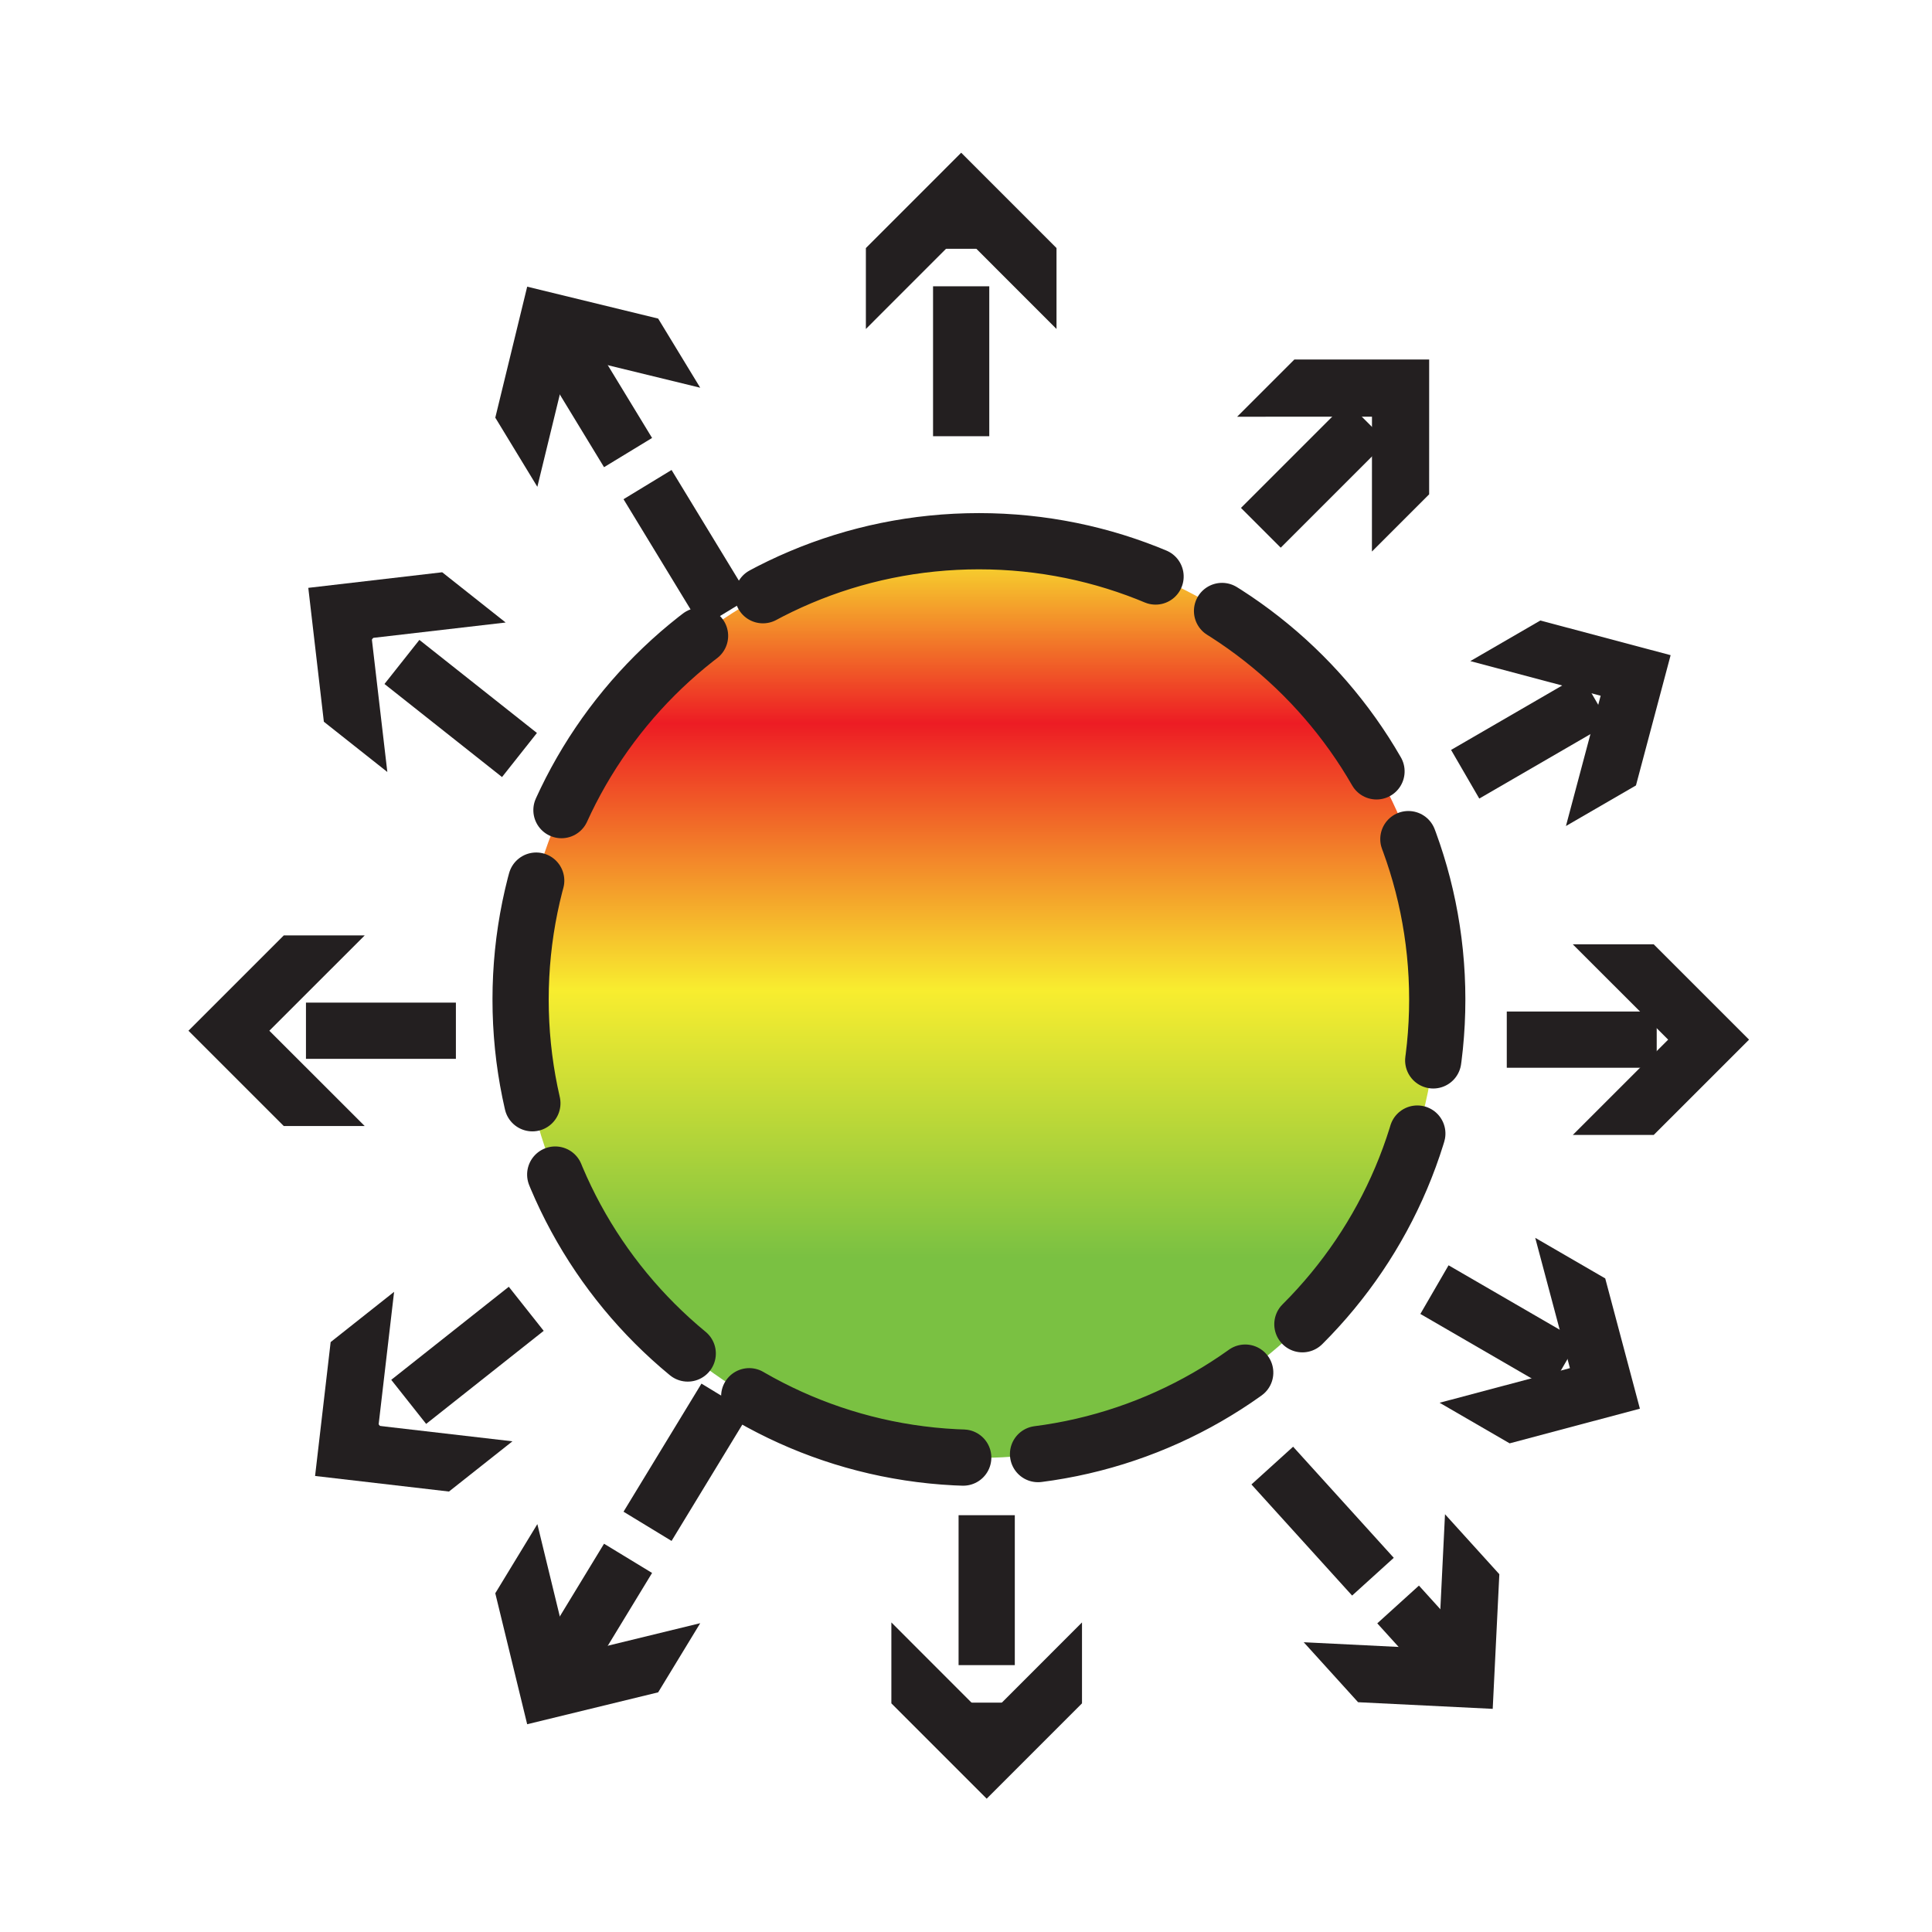
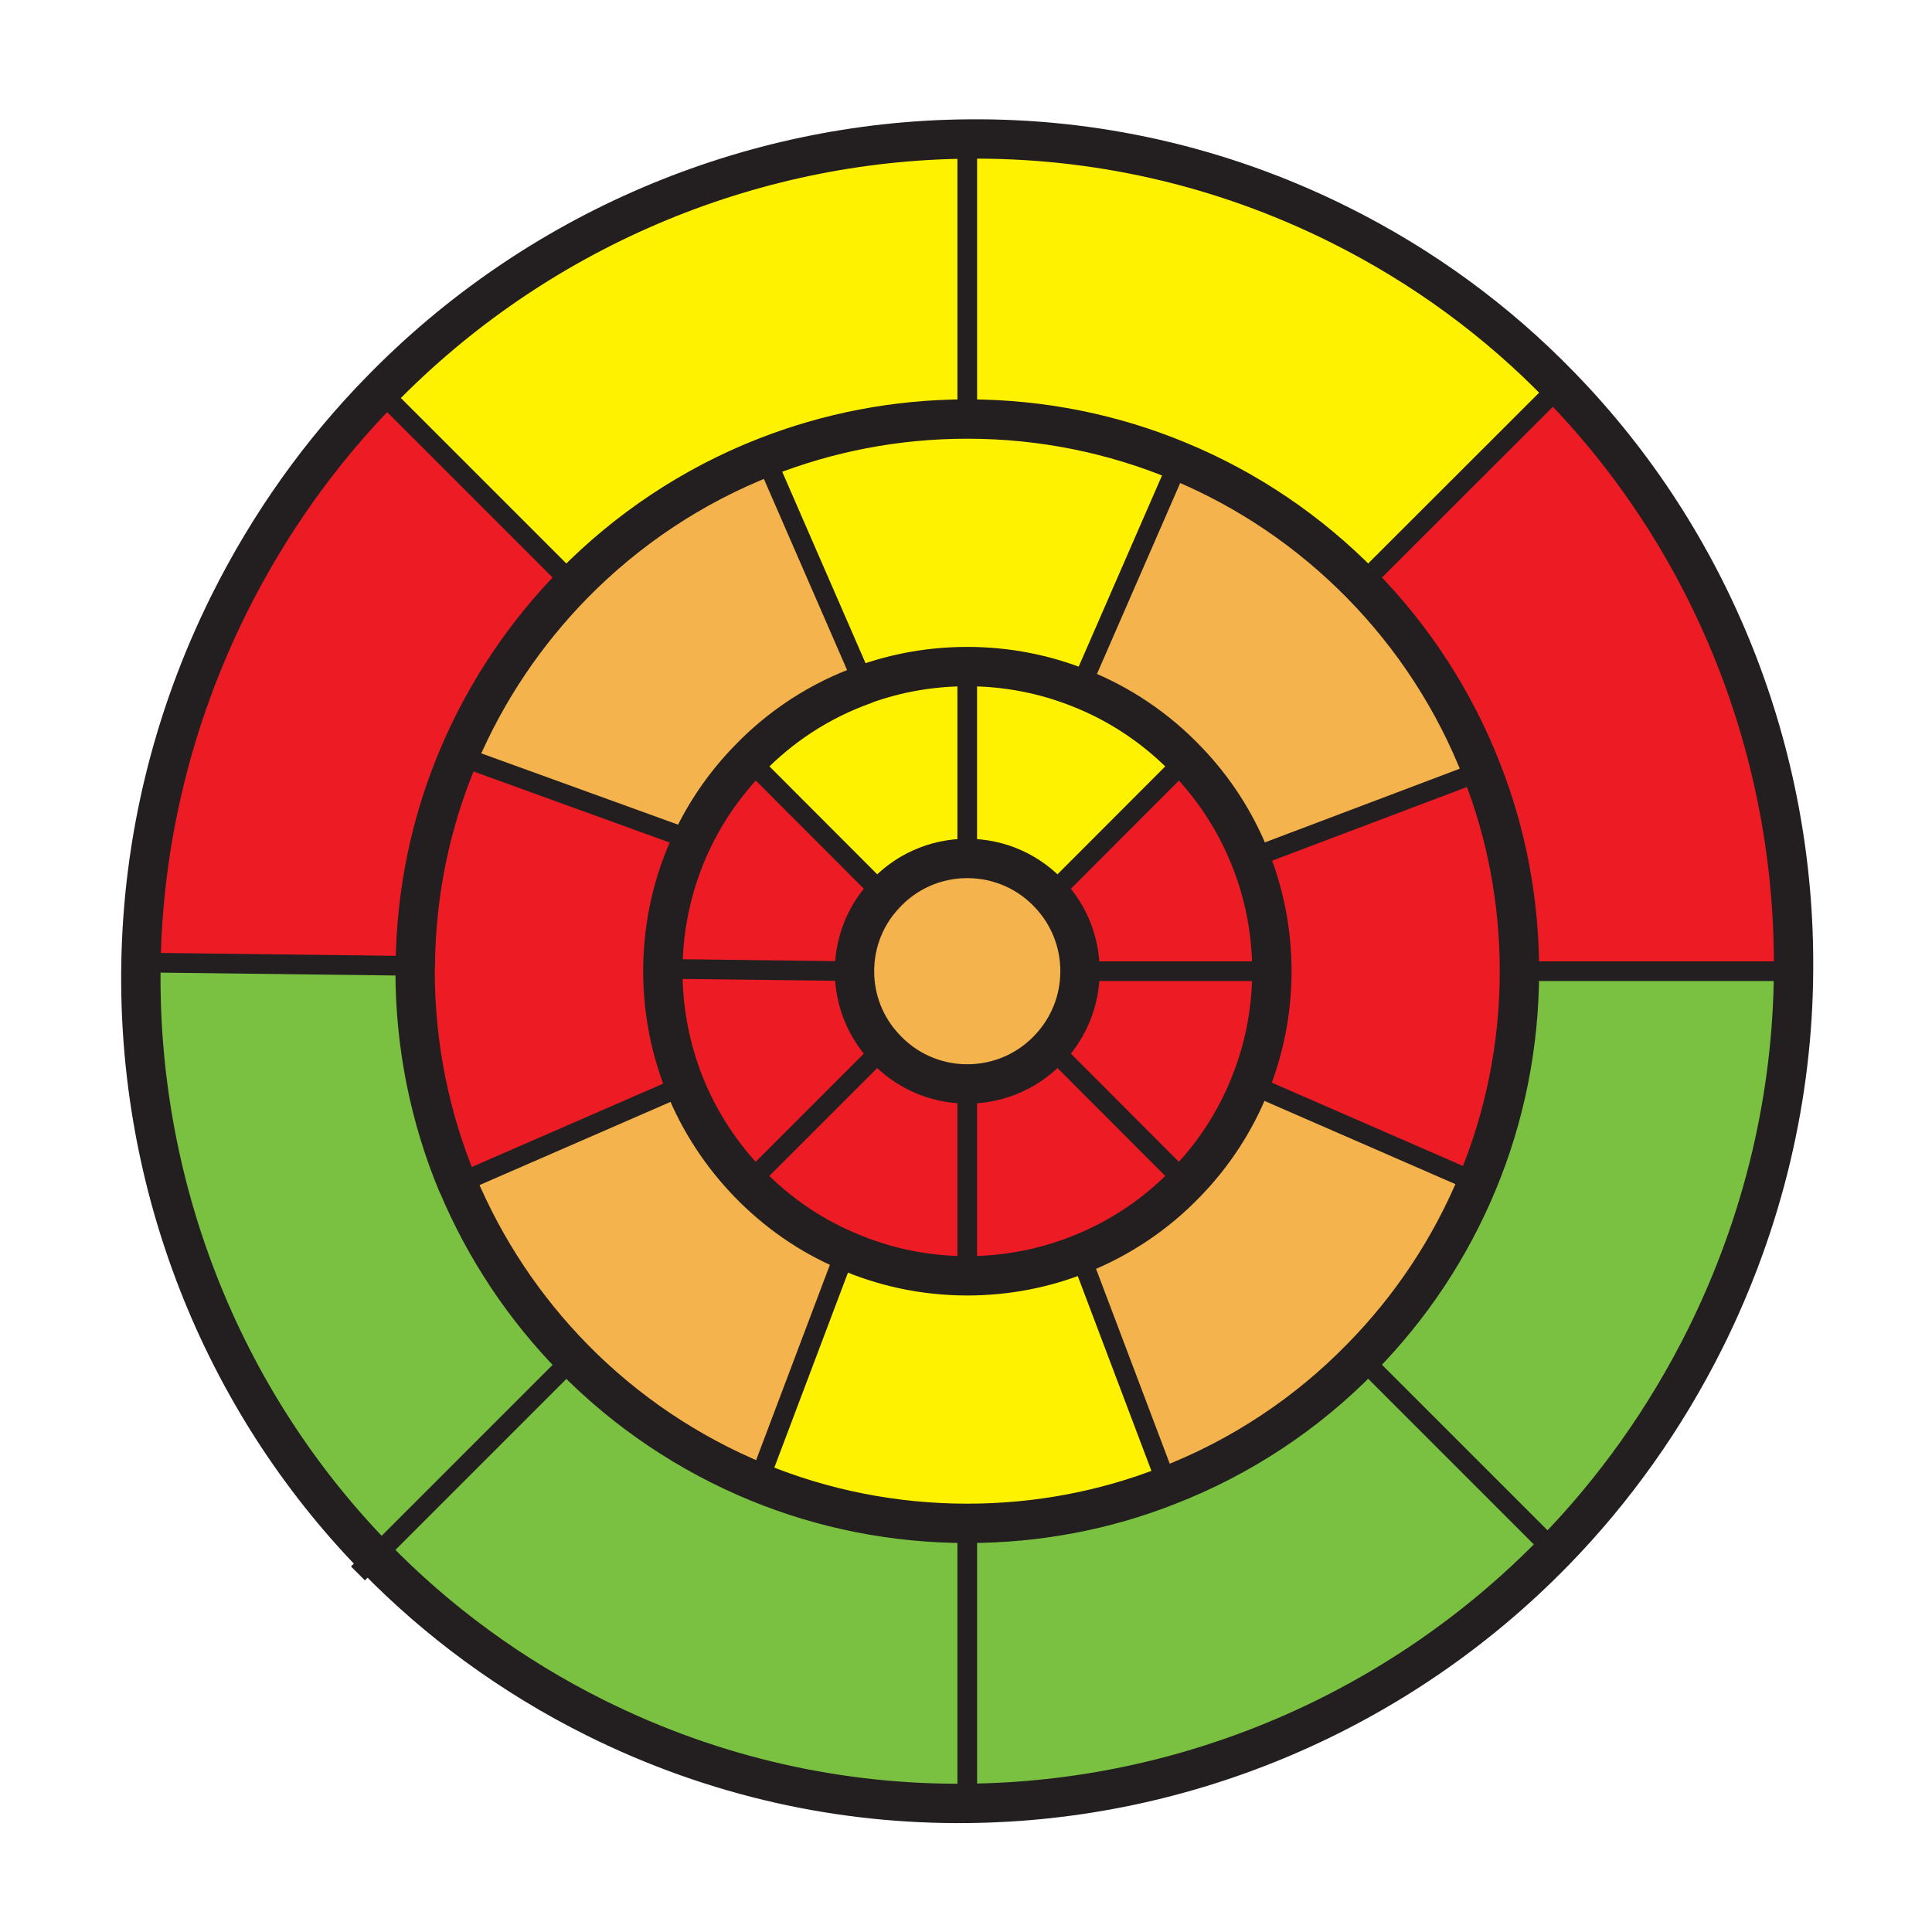
- <svg xmlns="http://www.w3.org/2000/svg" width="100%" height="100%" viewBox="0 0 451 451" version="1.1" xml:space="preserve" style="fill-rule:evenodd;clip-rule:evenodd;stroke-linecap:round;stroke-linejoin:round;stroke-miterlimit:10;">
-   <g transform="matrix(1,0,0,1,-3558,-4586)">
-     <g id="radbenefit" transform="matrix(1,0,0,1,-0.48228,-0.079824)">
-       <rect x="3558.48" y="4586.08" width="450" height="450" style="fill:none;" />
-       <clipPath id="_clip1">
-         <rect x="3558.48" y="4586.08" width="450" height="450" />
-       </clipPath>
-       <g clip-path="url(#_clip1)">
-         <g transform="matrix(0,-4.16667,-4.16667,0,3787,4712.42)">
-           <path d="M-25.678,-25.677C-39.859,-25.677 -51.356,-14.181 -51.356,0.001C-51.356,14.183 -39.859,25.678 -25.678,25.678C-11.495,25.678 -0,14.183 -0,0.001C-0,-14.181 -11.495,-25.677 -25.678,-25.677" style="fill:url(#_Linear2);fill-rule:nonzero;" />
+ <svg xmlns="http://www.w3.org/2000/svg" width="100%" height="100%" viewBox="0 0 450 450" version="1.1" xml:space="preserve" style="fill-rule:evenodd;clip-rule:evenodd;stroke-linecap:round;stroke-linejoin:round;stroke-miterlimit:10;">
+   <g transform="matrix(1,0,0,1,-3062,-4584)">
+     <g id="skydomebenefit" transform="matrix(1,0,0,1,-0.555886,-0.170097)">
+       <rect x="3062.56" y="4584.17" width="450" height="450" style="fill:none;" />
+       <g transform="matrix(4.16667,0,0,4.16667,3065.27,4583.69)">
+         <g transform="matrix(1,0,0,1,82.1839,32.8799)">
+           <path d="M0,10.329C-1.529,6.391 -3.839,2.86 -6.743,-0.099L4.367,-11.198C12.881,-2.464 17.534,9.361 17.424,21.527L2.101,21.527C2.101,17.578 1.364,13.794 0,10.329" style="fill:rgb(237,28,36);fill-rule:nonzero;" />
        </g>
-         <g transform="matrix(0,-4.16667,-4.16667,0,3787,4712.42)">
-           <ellipse cx="-25.678" cy="0" rx="25.678" ry="25.678" style="fill:none;stroke:rgb(35,31,32);stroke-width:3.15px;stroke-dasharray:12.6,4.2;" />
+         <g transform="matrix(1,0,0,1,84.2849,86.835)">
+           <path d="M0,-32.428L15.323,-32.428C15.279,-25.531 13.684,-18.524 10.395,-11.902C8.151,-7.403 5.291,-3.41 1.969,0L-8.844,-10.813C-6.094,-13.607 -3.883,-16.918 -2.354,-20.592C-0.836,-24.233 0,-28.237 0,-32.428" style="fill:rgb(122,193,66);fill-rule:nonzero;" />
        </g>
-         <g transform="matrix(-4.16667,0,0,4.16667,3617.48,4826.69)">
-           <path d="M-11.382,0L0,0" style="fill:none;fill-rule:nonzero;stroke:rgb(35,31,32);stroke-width:3.15px;stroke-linecap:butt;stroke-linejoin:miter;stroke-dasharray:8.4,2.1;" />
+         <g transform="matrix(1,0,0,1,86.5509,18.9099)">
+           <path d="M0,2.772L-11.11,13.871C-13.992,10.934 -17.446,8.58 -21.296,6.985C-24.937,5.467 -28.941,4.631 -33.132,4.631L-33.132,-11.022C-26.136,-11.099 -19.041,-9.57 -12.364,-6.248C-7.634,-3.894 -3.487,-0.825 0,2.772" style="fill:rgb(255,242,0);fill-rule:nonzero;" />
        </g>
-         <g transform="matrix(4.16667,0,0,4.16667,3643.62,4848.94)">
-           <path d="M0,-10.68L-5.343,-5.34L0,0L-4.534,0L-9.875,-5.34L-4.534,-10.68L0,-10.68Z" style="fill:rgb(35,31,32);fill-rule:nonzero;" />
+         <g transform="matrix(1,0,0,1,75.4519,100.915)">
+           <path d="M-0.011,-24.893L10.802,-14.08C2.09,-5.126 -9.801,-0.099 -22.033,0.011L-22.033,-15.642C-18.084,-15.642 -14.3,-16.379 -10.835,-17.743C-6.721,-19.338 -3.036,-21.791 -0.011,-24.893Z" style="fill:rgb(122,193,66);fill-rule:nonzero;" />
        </g>
-         <g transform="matrix(-3.26674,-2.58641,-2.58641,3.26674,3655.49,4724.17)">
-           <path d="M-10.249,3.566L1.241,3.566" style="fill:none;fill-rule:nonzero;stroke:rgb(35,31,32);stroke-width:3.15px;stroke-linecap:butt;stroke-linejoin:miter;stroke-dasharray:8.4,2.1;" />
+         <g transform="matrix(1,0,0,1,82.1839,66.2429)">
+           <path d="M0,-23.034C1.364,-19.569 2.101,-15.785 2.101,-11.836C2.101,-7.645 1.265,-3.641 -0.253,0L-12.947,-5.533C-12.166,-7.48 -11.737,-9.614 -11.737,-11.836C-11.737,-14.069 -12.166,-16.192 -12.947,-18.139L0,-23.034Z" style="fill:rgb(237,28,36);fill-rule:nonzero;" />
        </g>
-         <g transform="matrix(4.16667,0,0,4.16667,3676.52,4754.56)">
-           <path d="M0,-5.559L-7.504,-4.689L-6.629,2.815L-10.185,-0L-11.057,-7.501L-3.555,-8.374L0,-5.559Z" style="fill:rgb(35,31,32);fill-rule:nonzero;" />
+         <g transform="matrix(1,0,0,1,82.1839,30.7899)">
+           <path d="M0,12.419L-12.947,17.314C-13.772,15.235 -14.993,13.365 -16.533,11.781C-18.183,10.065 -20.207,8.69 -22.462,7.799L-16.929,-4.895C-13.079,-3.3 -9.625,-0.946 -6.743,1.991C-3.839,4.95 -1.529,8.481 0,12.419" style="fill:rgb(244,179,76);fill-rule:nonzero;" />
        </g>
-         <g transform="matrix(-2.16561,-3.55967,-3.55967,2.16561,3725.61,4664.57)">
-           <path d="M-13.509,7.594L4.269,7.594" style="fill:none;fill-rule:nonzero;stroke:rgb(35,31,32);stroke-width:3.15px;stroke-linecap:butt;stroke-linejoin:miter;stroke-dasharray:8.4,2.1;" />
+         <g transform="matrix(1,0,0,1,69.2369,83.1719)">
+           <path d="M0,-22.462L12.694,-16.929C11.165,-13.255 8.954,-9.944 6.204,-7.15C3.179,-4.048 -0.506,-1.595 -4.62,0L-9.515,-12.947C-7.26,-13.838 -5.236,-15.213 -3.586,-16.929C-2.046,-18.513 -0.825,-20.383 0,-22.462" style="fill:rgb(244,179,76);fill-rule:nonzero;" />
        </g>
-         <g transform="matrix(4.16667,0,0,4.16667,3721.94,4676.13)">
-           <path d="M0,0.11L-7.339,-1.679L-9.125,5.661L-11.481,1.787L-9.694,-5.551L-2.357,-3.764L0,0.11Z" style="fill:rgb(35,31,32);fill-rule:nonzero;" />
+         <g transform="matrix(1,0,0,1,70.4469,42.571)">
+           <path d="M0,11.836L-10.725,11.836C-10.725,10.197 -11.352,8.701 -12.375,7.59L-4.796,0C-3.256,1.584 -2.035,3.454 -1.21,5.533C-0.429,7.48 0,9.603 0,11.836" style="fill:rgb(237,28,36);fill-rule:nonzero;" />
        </g>
-         <g transform="matrix(2.94649,-2.94606,-2.94606,-2.94649,3867.15,4715.23)">
-           <path d="M-1.425,3.442L8.309,3.442" style="fill:none;fill-rule:nonzero;stroke:rgb(35,31,32);stroke-width:3.15px;stroke-linecap:butt;stroke-linejoin:miter;stroke-dasharray:8.4,2.1;" />
+         <g transform="matrix(1,0,0,1,59.7219,66.243)">
+           <path d="M0,-11.836L10.725,-11.836C10.725,-9.614 10.296,-7.48 9.515,-5.533C8.69,-3.454 7.469,-1.584 5.929,0L-1.65,-7.59C-0.627,-8.701 0,-10.197 0,-11.836" style="fill:rgb(237,28,36);fill-rule:nonzero;" />
        </g>
-         <g transform="matrix(4.16667,0,0,4.16667,3878.74,4670)">
-           <path d="M0,10.759L0.003,3.205L-7.552,3.206L-4.345,0L3.207,0.001L3.206,7.553L0,10.759Z" style="fill:rgb(35,31,32);fill-rule:nonzero;" />
+         <g transform="matrix(1,0,0,1,59.7219,48.9509)">
+           <path d="M0,-10.362C2.255,-9.471 4.279,-8.096 5.929,-6.38L-1.65,1.21C-2.794,-0.055 -4.455,-0.847 -6.303,-0.847L-6.303,-11.572C-4.07,-11.572 -1.947,-11.143 0,-10.362" style="fill:rgb(255,242,0);fill-rule:nonzero;" />
        </g>
-         <g transform="matrix(3.60477,-2.08968,-2.08968,-3.60477,3907.95,4774.22)">
-           <path d="M-0.654,2.433L9.048,2.433" style="fill:none;fill-rule:nonzero;stroke:rgb(35,31,32);stroke-width:3.15px;stroke-linecap:butt;stroke-linejoin:miter;stroke-dasharray:8.4,2.1;" />
+         <g transform="matrix(1,0,0,1,65.6509,63.845)">
+           <path d="M0,2.398C-1.65,4.114 -3.674,5.489 -5.929,6.38C-7.876,7.161 -9.999,7.59 -12.232,7.59L-12.232,-3.135C-10.384,-3.135 -8.723,-3.927 -7.579,-5.192L0,2.398Z" style="fill:rgb(237,28,36);fill-rule:nonzero;" />
        </g>
-         <g transform="matrix(4.16667,0,0,4.16667,3924.03,4730.93)">
-           <path d="M0,11.514L1.945,4.214L-5.357,2.274L-1.434,0L5.865,1.942L3.923,9.24L0,11.514Z" style="fill:rgb(35,31,32);fill-rule:nonzero;" />
+         <g transform="matrix(1,0,0,1,65.2549,36.2349)">
+           <path d="M0,-10.34L-5.533,2.354C-7.48,1.573 -9.603,1.144 -11.836,1.144C-13.86,1.144 -15.807,1.496 -17.6,2.145L-17.622,2.101L-23.133,-10.56C-19.635,-11.935 -15.829,-12.694 -11.836,-12.694C-7.645,-12.694 -3.641,-11.858 0,-10.34" style="fill:rgb(255,242,0);fill-rule:nonzero;" />
        </g>
-         <g transform="matrix(0,-4.16667,-4.16667,0,3808.44,4662.32)">
-           <path d="M-6.141,6.141L6.141,6.141" style="fill:none;fill-rule:nonzero;stroke:rgb(35,31,32);stroke-width:3.15px;stroke-linecap:butt;stroke-linejoin:miter;stroke-dasharray:8.4,2.1;" />
+         <g transform="matrix(1,0,0,1,59.7219,85.0639)">
+           <path d="M0,-14.839L4.895,-1.892C1.43,-0.528 -2.354,0.209 -6.303,0.209C-10.439,0.209 -14.388,-0.605 -17.985,-2.079L-17.963,-2.145L-13.09,-15.048C-11.011,-14.135 -8.723,-13.629 -6.303,-13.629C-4.07,-13.629 -1.947,-14.058 0,-14.839" style="fill:rgb(255,242,0);fill-rule:nonzero;" />
        </g>
-         <g transform="matrix(4.16667,0,0,4.16667,3805.11,4621.73)">
-           <path d="M0,9.875L-5.34,4.532L-10.68,9.875L-10.68,5.341L-5.34,0L0,5.341L0,9.875Z" style="fill:rgb(35,31,32);fill-rule:nonzero;" />
+         <g transform="matrix(1,0,0,1,58.0719,58.6529)">
+           <path d="M0,-8.492C1.023,-7.381 1.65,-5.885 1.65,-4.246C1.65,-2.607 1.023,-1.111 0,0C-1.144,1.265 -2.805,2.057 -4.653,2.057C-6.49,2.057 -8.151,1.265 -9.295,0C-10.329,-1.111 -10.956,-2.607 -10.956,-4.246C-10.956,-5.885 -10.329,-7.381 -9.295,-8.492C-8.151,-9.757 -6.49,-10.549 -4.653,-10.549C-2.805,-10.549 -1.144,-9.757 0,-8.492" style="fill:rgb(244,179,76);fill-rule:nonzero;" />
        </g>
-         <g transform="matrix(-3.26674,2.58641,2.58641,3.26674,3657.07,4929.76)">
-           <path d="M-10.249,-3.566L1.241,-3.566" style="fill:none;fill-rule:nonzero;stroke:rgb(35,31,32);stroke-width:3.15px;stroke-linecap:butt;stroke-linejoin:miter;stroke-dasharray:8.4,2.1;" />
+         <g transform="matrix(1,0,0,1,53.4189,91.7629)">
+           <path d="M0,-6.49L0,9.163C-6.996,9.24 -14.091,7.711 -20.768,4.389C-25.498,2.035 -29.645,-1.034 -33.132,-4.62L-22.022,-15.73C-19.107,-12.76 -15.598,-10.384 -11.682,-8.778C-8.085,-7.304 -4.136,-6.49 0,-6.49" style="fill:rgb(122,193,66);fill-rule:nonzero;" />
        </g>
-         <g transform="matrix(4.16667,0,0,4.16667,3650.48,4934.26)">
-           <path d="M0,-11.188L-0.875,-3.684L6.63,-2.814L3.074,0L-4.427,-0.872L-3.555,-8.373L0,-11.188Z" style="fill:rgb(35,31,32);fill-rule:nonzero;" />
+         <g transform="matrix(1,0,0,1,46.6319,60.0719)">
+           <path d="M0,9.944C-2.057,9.064 -3.905,7.766 -5.445,6.171L2.145,-1.419C3.289,-0.154 4.95,0.638 6.787,0.638L6.787,11.363C4.367,11.363 2.079,10.857 0,9.944" style="fill:rgb(237,28,36);fill-rule:nonzero;" />
        </g>
-         <g transform="matrix(-2.16561,3.55967,3.55967,2.16561,3725.61,4977.01)">
-           <path d="M-13.509,-7.594L4.269,-7.594" style="fill:none;fill-rule:nonzero;stroke:rgb(35,31,32);stroke-width:3.15px;stroke-linecap:butt;stroke-linejoin:miter;stroke-dasharray:8.4,2.1;" />
+         <g transform="matrix(1,0,0,1,53.4189,50.161)">
+           <path d="M0,-12.782L0,-2.057C-1.837,-2.057 -3.498,-1.265 -4.642,0L-12.221,-7.59C-10.45,-9.438 -8.239,-10.89 -5.764,-11.77L-5.764,-11.781C-3.971,-12.43 -2.024,-12.782 0,-12.782" style="fill:rgb(255,242,0);fill-rule:nonzero;" />
        </g>
-         <g transform="matrix(4.16667,0,0,4.16667,3683.92,4988.58)">
-           <path d="M0,-11.212L1.785,-3.872L9.125,-5.661L6.768,-1.787L-0.57,0L-2.357,-7.338L0,-11.212Z" style="fill:rgb(35,31,32);fill-rule:nonzero;" />
+         <g transform="matrix(1,0,0,1,42.1219,14.9939)">
+           <path d="M0,10.681C-4.07,12.276 -7.711,14.718 -10.725,17.787L-21.527,6.985C-12.826,-1.969 -0.924,-6.996 11.297,-7.106L11.297,8.547C7.304,8.547 3.498,9.306 0,10.681" style="fill:rgb(255,242,0);fill-rule:nonzero;" />
        </g>
-         <g transform="matrix(2.79763,3.08778,3.08778,-2.79763,3879.2,4920.37)">
-           <path d="M-2.43,-5.481L12.361,-5.481" style="fill:none;fill-rule:nonzero;stroke:rgb(35,31,32);stroke-width:3.15px;stroke-linecap:butt;stroke-linejoin:miter;stroke-dasharray:8.4,2.1;" />
+         <g transform="matrix(1,0,0,1,41.1979,54.4069)">
+           <path d="M0,-11.836L7.579,-4.246C6.545,-3.135 5.918,-1.639 5.918,0L-4.796,-0.132C-4.774,-2.706 -4.191,-5.126 -3.157,-7.304C-2.354,-8.987 -1.287,-10.516 0,-11.836" style="fill:rgb(237,28,36);fill-rule:nonzero;" />
        </g>
-         <g transform="matrix(4.16667,0,0,4.16667,3862.82,4955.11)">
-           <path d="M0,3.439L7.545,3.813L7.915,-3.732L10.959,-0.372L10.588,7.171L3.045,6.799L0,3.439Z" style="fill:rgb(35,31,32);fill-rule:nonzero;" />
+         <g transform="matrix(1,0,0,1,48.7769,61.865)">
+           <path d="M0,-3.212L-7.59,4.378C-9.097,2.816 -10.318,0.968 -11.143,-1.078C-11.935,-3.047 -12.375,-5.203 -12.375,-7.458L-12.375,-7.59L-1.661,-7.458C-1.661,-5.819 -1.034,-4.323 0,-3.212" style="fill:rgb(237,28,36);fill-rule:nonzero;" />
        </g>
-         <g transform="matrix(3.60477,2.08968,2.08968,-3.60477,3900.78,4879.72)">
-           <path d="M-0.654,-2.433L9.048,-2.433" style="fill:none;fill-rule:nonzero;stroke:rgb(35,31,32);stroke-width:3.15px;stroke-linecap:butt;stroke-linejoin:miter;stroke-dasharray:8.4,2.1;" />
+         <g transform="matrix(1,0,0,1,47.6549,34.3979)">
+           <path d="M0,3.982L0,3.993C-2.475,4.873 -4.686,6.325 -6.457,8.173C-7.744,9.493 -8.811,11.022 -9.614,12.705L-9.779,12.628L-22.077,8.173L-22.638,7.909C-21.109,4.334 -18.931,1.111 -16.258,-1.617C-13.244,-4.686 -9.603,-7.128 -5.533,-8.723L-0.022,3.938L0,3.982Z" style="fill:rgb(244,179,76);fill-rule:nonzero;" />
        </g>
-         <g transform="matrix(4.16667,0,0,4.16667,3894.54,4884.51)">
-           <path d="M0,6.966L7.301,5.026L5.357,-2.274L9.279,-0L11.221,7.298L3.923,9.24L0,6.966Z" style="fill:rgb(35,31,32);fill-rule:nonzero;" />
+         <g transform="matrix(1,0,0,1,46.6319,73.7559)">
+           <path d="M0,-3.74L-4.873,9.163L-4.895,9.229C-8.811,7.623 -12.32,5.247 -15.235,2.277C-17.963,-0.506 -20.174,-3.806 -21.703,-7.458L-21.582,-7.513L-9.405,-12.815L-8.998,-12.969C-8.173,-10.923 -6.952,-9.075 -5.445,-7.513C-3.905,-5.918 -2.057,-4.62 0,-3.74" style="fill:rgb(244,179,76);fill-rule:nonzero;" />
        </g>
-         <g transform="matrix(0,4.16667,4.16667,0,3814.4,4965.37)">
-           <path d="M-6.141,-6.141L6.141,-6.141" style="fill:none;fill-rule:nonzero;stroke:rgb(35,31,32);stroke-width:3.15px;stroke-linecap:butt;stroke-linejoin:miter;stroke-dasharray:8.4,2.1;" />
+         <g transform="matrix(1,0,0,1,37.8759,61.5789)">
+           <path d="M0,-14.553L0.165,-14.476C-0.869,-12.298 -1.452,-9.878 -1.474,-7.304L-1.474,-7.172C-1.474,-4.917 -1.034,-2.761 -0.242,-0.792L-0.649,-0.638L-12.826,4.664L-12.947,4.719L-12.958,4.719C-14.476,1.067 -15.323,-2.959 -15.323,-7.172C-15.323,-7.271 -15.323,-7.37 -15.312,-7.469C-15.279,-11.66 -14.41,-15.642 -12.859,-19.272L-12.298,-19.008L0,-14.553Z" style="fill:rgb(237,28,36);fill-rule:nonzero;" />
        </g>
-         <g transform="matrix(4.16667,0,0,4.16667,3766.56,5005.96)">
-           <path d="M0,-9.875L5.34,-4.532L10.68,-9.875L10.68,-5.341L5.34,0L0,-5.341L0,-9.875Z" style="fill:rgb(35,31,32);fill-rule:nonzero;" />
+         <g transform="matrix(1,0,0,1,20.5949,54.1099)">
+           <path d="M0,-32.131L10.802,-21.329C8.129,-18.601 5.951,-15.378 4.422,-11.803C2.871,-8.173 2.002,-4.191 1.969,0L1.958,0L-13.321,-0.187L-13.365,-0.187C-13.244,-6.93 -11.649,-13.772 -8.437,-20.229C-6.193,-24.728 -3.333,-28.721 0,-32.131" style="fill:rgb(237,28,36);fill-rule:nonzero;" />
        </g>
-         <g transform="matrix(4.16667,0,0,4.16667,3910.22,4828.77)">
-           <path d="M0,0L9.973,0" style="fill:none;fill-rule:nonzero;stroke:rgb(35,31,32);stroke-width:3.15px;stroke-linecap:butt;stroke-linejoin:miter;stroke-dasharray:8.4,2.1;" />
+         <g transform="matrix(1,0,0,1,22.5529,86.659)">
+           <path d="M0,-32.252C0,-28.039 0.847,-24.013 2.365,-20.361L2.376,-20.361C3.905,-16.709 6.116,-13.409 8.844,-10.626L-2.266,0.484C-10.89,-8.371 -15.554,-20.394 -15.323,-32.736L-15.279,-32.736L0,-32.549L0.011,-32.549C0,-32.45 0,-32.351 0,-32.252" style="fill:rgb(122,193,66);fill-rule:nonzero;" />
        </g>
-         <g transform="matrix(4.16667,0,0,4.16667,3925.63,4806.52)">
-           <path d="M0,10.68L5.343,5.34L0,0L4.534,0L9.875,5.34L4.534,10.68L0,10.68Z" style="fill:rgb(35,31,32);fill-rule:nonzero;" />
-         </g>
+       </g>
+       <g transform="matrix(4.16667,0,0,4.16667,3149.8,4673.98)">
+         <path d="M0,65.472C3.487,69.058 7.634,72.127 12.364,74.481C19.041,77.803 26.136,79.332 33.132,79.255C45.364,79.145 57.255,74.118 65.967,65.164C69.289,61.754 72.149,57.761 74.393,53.262C77.682,46.64 79.277,39.633 79.321,32.736C79.431,20.57 74.778,8.745 66.264,0.011C62.777,-3.586 58.63,-6.655 53.9,-9.009C47.223,-12.331 40.128,-13.86 33.132,-13.783C20.911,-13.673 9.009,-8.646 0.308,0.308C-3.025,3.718 -5.885,7.711 -8.129,12.21C-11.341,18.667 -12.936,25.509 -13.057,32.252C-13.288,44.594 -8.624,56.617 0,65.472Z" style="fill:none;fill-rule:nonzero;stroke:rgb(35,31,32);stroke-width:2.2px;" />
+       </g>
+       <g transform="matrix(4.16667,0,0,4.16667,3416.46,4810.38)">
+         <path d="M0,0C0,4.191 -0.836,8.195 -2.354,11.836C-3.883,15.51 -6.094,18.821 -8.844,21.615C-11.869,24.717 -15.554,27.17 -19.668,28.765C-23.133,30.129 -26.917,30.866 -30.866,30.866C-35.002,30.866 -38.951,30.052 -42.548,28.578C-46.464,26.972 -49.973,24.596 -52.888,21.626C-55.616,18.843 -57.827,15.543 -59.356,11.891L-59.367,11.891C-60.885,8.239 -61.732,4.213 -61.732,0C-61.732,-0.099 -61.732,-0.198 -61.721,-0.297C-61.688,-4.488 -60.819,-8.47 -59.268,-12.1C-57.739,-15.675 -55.561,-18.898 -52.888,-21.626C-49.874,-24.695 -46.233,-27.137 -42.163,-28.732C-38.665,-30.107 -34.859,-30.866 -30.866,-30.866C-26.675,-30.866 -22.671,-30.03 -19.03,-28.512C-15.18,-26.917 -11.726,-24.563 -8.844,-21.626C-5.94,-18.667 -3.63,-15.136 -2.101,-11.198C-0.737,-7.733 0,-3.949 0,0Z" style="fill:none;fill-rule:nonzero;stroke:rgb(35,31,32);stroke-width:2.2px;" />
+       </g>
+       <g transform="matrix(4.16667,0,0,4.16667,3358.8,4810.38)">
+         <path d="M0,0C0,2.222 -0.429,4.356 -1.21,6.303C-2.035,8.382 -3.256,10.252 -4.796,11.836C-6.446,13.552 -8.47,14.927 -10.725,15.818C-12.672,16.599 -14.795,17.028 -17.028,17.028C-19.448,17.028 -21.736,16.522 -23.815,15.609C-25.872,14.729 -27.72,13.431 -29.26,11.836C-30.767,10.274 -31.988,8.426 -32.813,6.38C-33.605,4.411 -34.045,2.255 -34.045,0L-34.045,-0.132C-34.023,-2.706 -33.44,-5.126 -32.406,-7.304C-31.603,-8.987 -30.536,-10.516 -29.249,-11.836C-27.478,-13.684 -25.267,-15.136 -22.792,-16.016L-22.792,-16.027C-20.999,-16.676 -19.052,-17.028 -17.028,-17.028C-14.795,-17.028 -12.672,-16.599 -10.725,-15.818C-8.47,-14.927 -6.446,-13.552 -4.796,-11.836C-3.256,-10.252 -2.035,-8.382 -1.21,-6.303C-0.429,-4.356 0,-2.233 0,0Z" style="fill:none;fill-rule:nonzero;stroke:rgb(35,31,32);stroke-width:2.2px;" />
+       </g>
+       <g transform="matrix(4.16667,0,0,4.16667,3314.11,4810.38)">
+         <path d="M0,0C0,1.639 -0.627,3.135 -1.65,4.246C-2.794,5.511 -4.455,6.303 -6.303,6.303C-8.14,6.303 -9.801,5.511 -10.945,4.246C-11.979,3.135 -12.606,1.639 -12.606,0C-12.606,-1.639 -11.979,-3.135 -10.945,-4.246C-9.801,-5.511 -8.14,-6.303 -6.303,-6.303C-4.455,-6.303 -2.794,-5.511 -1.65,-4.246C-0.627,-3.135 0,-1.639 0,0Z" style="fill:none;fill-rule:nonzero;stroke:rgb(35,31,32);stroke-width:2.2px;" />
+       </g>
+       <g transform="matrix(-4.16635,-0.0509921,-0.0509921,4.16635,3095.58,4807.98)">
+         <path d="M-15.28,0.093L0.001,0.094" style="fill:none;fill-rule:nonzero;stroke:rgb(35,31,32);stroke-width:1.1px;stroke-linecap:square;" />
+       </g>
+       <g transform="matrix(-4.16635,-0.0513308,-0.0513308,4.16635,3216.95,4809.56)">
+         <path d="M-10.714,0.066L0,0.066" style="fill:none;fill-rule:nonzero;stroke:rgb(35,31,32);stroke-width:1.1px;stroke-linecap:square;" />
+       </g>
+       <g transform="matrix(4.16667,0,0,4.16667,3287.85,5004.49)">
+         <path d="M0,-15.719L0,0" style="fill:none;fill-rule:nonzero;stroke:rgb(35,31,32);stroke-width:1.1px;stroke-linecap:square;" />
+       </g>
+       <g transform="matrix(0,4.16667,4.16667,0,3310.19,4858.99)">
+         <path d="M-5.363,-5.363L5.363,-5.363" style="fill:none;fill-rule:nonzero;stroke:rgb(35,31,32);stroke-width:1.1px;stroke-linecap:square;" />
+       </g>
+       <g transform="matrix(4.16667,0,0,4.16667,3416.46,4810.38)">
+         <path d="M0,0L15.334,0" style="fill:none;fill-rule:nonzero;stroke:rgb(35,31,32);stroke-width:1.1px;stroke-linecap:square;" />
+       </g>
+       <g transform="matrix(4.16667,0,0,4.16667,3314.11,4810.38)">
+         <path d="M0,0L10.725,0" style="fill:none;fill-rule:nonzero;stroke:rgb(35,31,32);stroke-width:1.1px;stroke-linecap:square;" />
+       </g>
+       <g transform="matrix(4.16667,0,0,4.16667,3287.85,4616.51)">
+         <path d="M0,15.664L0,0" style="fill:none;fill-rule:nonzero;stroke:rgb(35,31,32);stroke-width:1.1px;stroke-linecap:square;" />
+       </g>
+       <g transform="matrix(0,-4.16667,-4.16667,0,3310.19,4761.78)">
+         <path d="M-5.363,5.363L5.363,5.363" style="fill:none;fill-rule:nonzero;stroke:rgb(35,31,32);stroke-width:1.1px;stroke-linecap:square;" />
+       </g>
+       <g transform="matrix(-2.94628,-2.94628,-2.94628,2.94628,3173.58,4665.94)">
+         <path d="M-13.039,5.401L2.237,5.401" style="fill:none;fill-rule:nonzero;stroke:rgb(35,31,32);stroke-width:1.1px;stroke-linecap:square;" />
+       </g>
+       <g transform="matrix(-2.94414,-2.94841,-2.94841,2.94414,3252.75,4754.53)">
+         <path d="M-9.153,3.795L1.574,3.795" style="fill:none;fill-rule:nonzero;stroke:rgb(35,31,32);stroke-width:1.1px;stroke-linecap:square;" />
+       </g>
+       <g transform="matrix(2.94774,-2.94482,-2.94482,-2.94774,3402.72,4729.87)">
+         <path d="M-2.297,5.55L13.407,5.55" style="fill:none;fill-rule:nonzero;stroke:rgb(35,31,32);stroke-width:1.1px;stroke-linecap:square;" />
+       </g>
+       <g transform="matrix(2.94414,-2.94841,-2.94841,-2.94414,3323.06,4799.22)">
+         <path d="M-1.574,3.795L9.153,3.795" style="fill:none;fill-rule:nonzero;stroke:rgb(35,31,32);stroke-width:1.1px;stroke-linecap:square;" />
+       </g>
+       <g transform="matrix(4.16667,0,0,4.16667,3379.65,4946.92)">
+         <path d="M0,-11.143L11.143,0" style="fill:none;fill-rule:nonzero;stroke:rgb(35,31,32);stroke-width:1.1px;stroke-linecap:square;" />
+       </g>
+       <g transform="matrix(2.94414,2.94841,2.94841,-2.94414,3323.06,4821.54)">
+         <path d="M-1.574,-3.795L9.153,-3.795" style="fill:none;fill-rule:nonzero;stroke:rgb(35,31,32);stroke-width:1.1px;stroke-linecap:square;" />
+       </g>
+       <g transform="matrix(4.16667,0,0,4.16667,3196.09,4949.03)">
+         <path d="M0,-11.649L-11.649,0" style="fill:none;fill-rule:nonzero;stroke:rgb(35,31,32);stroke-width:1.1px;stroke-linecap:square;" />
+       </g>
+       <g transform="matrix(-2.94628,2.94628,2.94628,2.94628,3252.69,4866.25)">
+         <path d="M-9.162,-3.795L1.572,-3.795" style="fill:none;fill-rule:nonzero;stroke:rgb(35,31,32);stroke-width:1.1px;stroke-linecap:square;" />
+       </g>
+       <g transform="matrix(1.47353,3.89741,3.89741,-1.47353,3345.93,4884.19)">
+         <path d="M-4.473,-6.473L9.368,-6.473" style="fill:none;fill-rule:nonzero;stroke:rgb(35,31,32);stroke-width:1.1px;stroke-linecap:square;" />
+       </g>
+       <g transform="matrix(4.16667,0,0,4.16667,3353.71,4859.7)">
+         <path d="M0,-5.533L0.011,-5.533L12.705,0" style="fill:none;fill-rule:nonzero;stroke:rgb(35,31,32);stroke-width:1.1px;stroke-linecap:square;" />
+       </g>
+       <g transform="matrix(4.16667,0,0,4.16667,3353.76,4763.72)">
+         <path d="M0,4.895L12.947,0L12.958,0" style="fill:none;fill-rule:nonzero;stroke:rgb(35,31,32);stroke-width:1.1px;stroke-linecap:square;" />
+       </g>
+       <g transform="matrix(4.16667,0,0,4.16667,3314.11,4691.58)">
+         <path d="M0,12.705L0,12.694L5.533,0" style="fill:none;fill-rule:nonzero;stroke:rgb(35,31,32);stroke-width:1.1px;stroke-linecap:square;" />
+       </g>
+       <g transform="matrix(4.16667,0,0,4.16667,3259.66,4929.18)">
+         <path d="M0,-12.958L-0.022,-12.903L-4.895,0" style="fill:none;fill-rule:nonzero;stroke:rgb(35,31,32);stroke-width:1.1px;stroke-linecap:square;" />
+       </g>
+       <g transform="matrix(-3.82025,1.66338,1.66338,3.82025,3176.16,4868.91)">
+         <path d="M-12.729,-2.651L0.552,-2.651" style="fill:none;fill-rule:nonzero;stroke:rgb(35,31,32);stroke-width:1.1px;stroke-linecap:square;" />
+       </g>
+       <g transform="matrix(-3.91754,-1.41915,-1.41915,3.91754,3176.54,4752.89)">
+         <path d="M-12.689,2.228L0.391,2.228" style="fill:none;fill-rule:nonzero;stroke:rgb(35,31,32);stroke-width:1.1px;stroke-linecap:square;" />
+       </g>
+       <g transform="matrix(4.16667,0,0,4.16667,3263.74,4690.48)">
+         <path d="M0,12.705L-5.511,0.044L-5.533,0" style="fill:none;fill-rule:nonzero;stroke:rgb(35,31,32);stroke-width:1.1px;stroke-linecap:square;" />
      </g>
    </g>
  </g>
-   <defs>
-     <linearGradient id="_Linear2" x1="0" y1="0" x2="1" y2="0" gradientUnits="userSpaceOnUse" gradientTransform="matrix(51.355,0,0,51.356,-51.3555,0.0005)">
-       <stop offset="0" style="stop-color:rgb(122,193,66);stop-opacity:1" />
-       <stop offset="0.22" style="stop-color:rgb(122,193,66);stop-opacity:1" />
-       <stop offset="0.51" style="stop-color:rgb(248,237,47);stop-opacity:1" />
-       <stop offset="0.8" style="stop-color:rgb(237,28,36);stop-opacity:1" />
-       <stop offset="1" style="stop-color:rgb(248,237,47);stop-opacity:1" />
-     </linearGradient>
-   </defs>
</svg>
